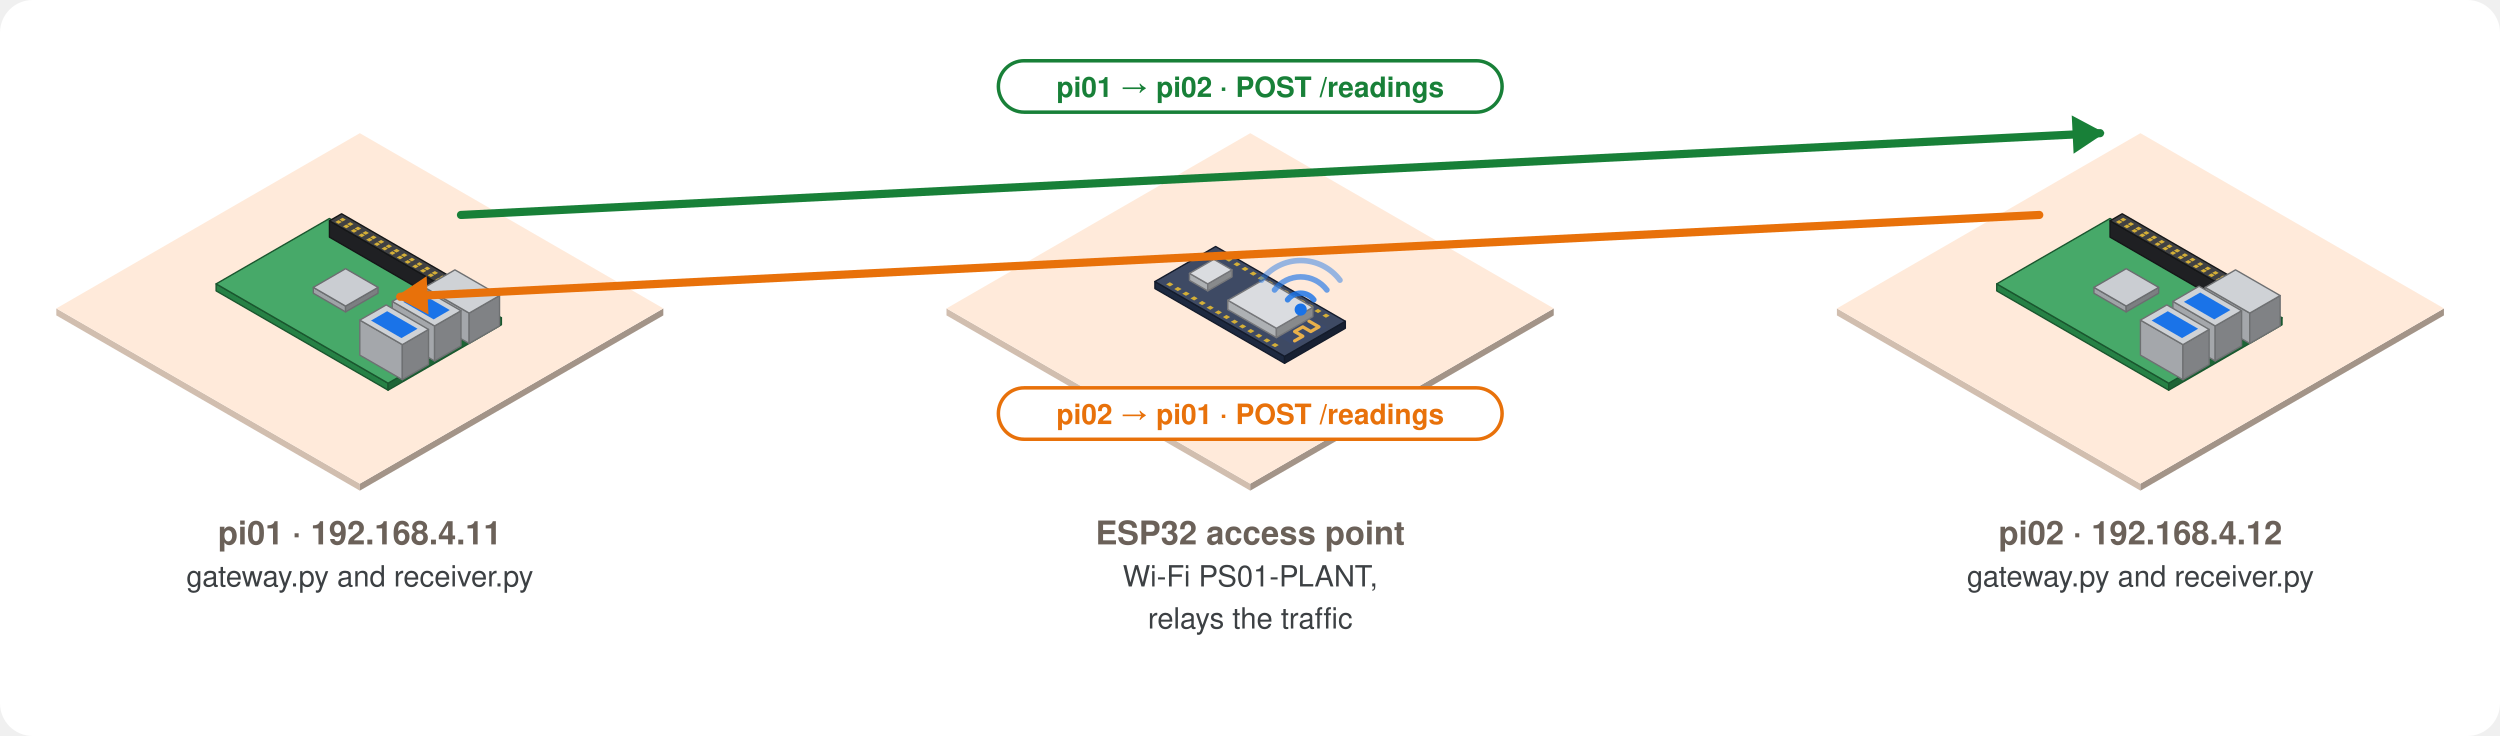
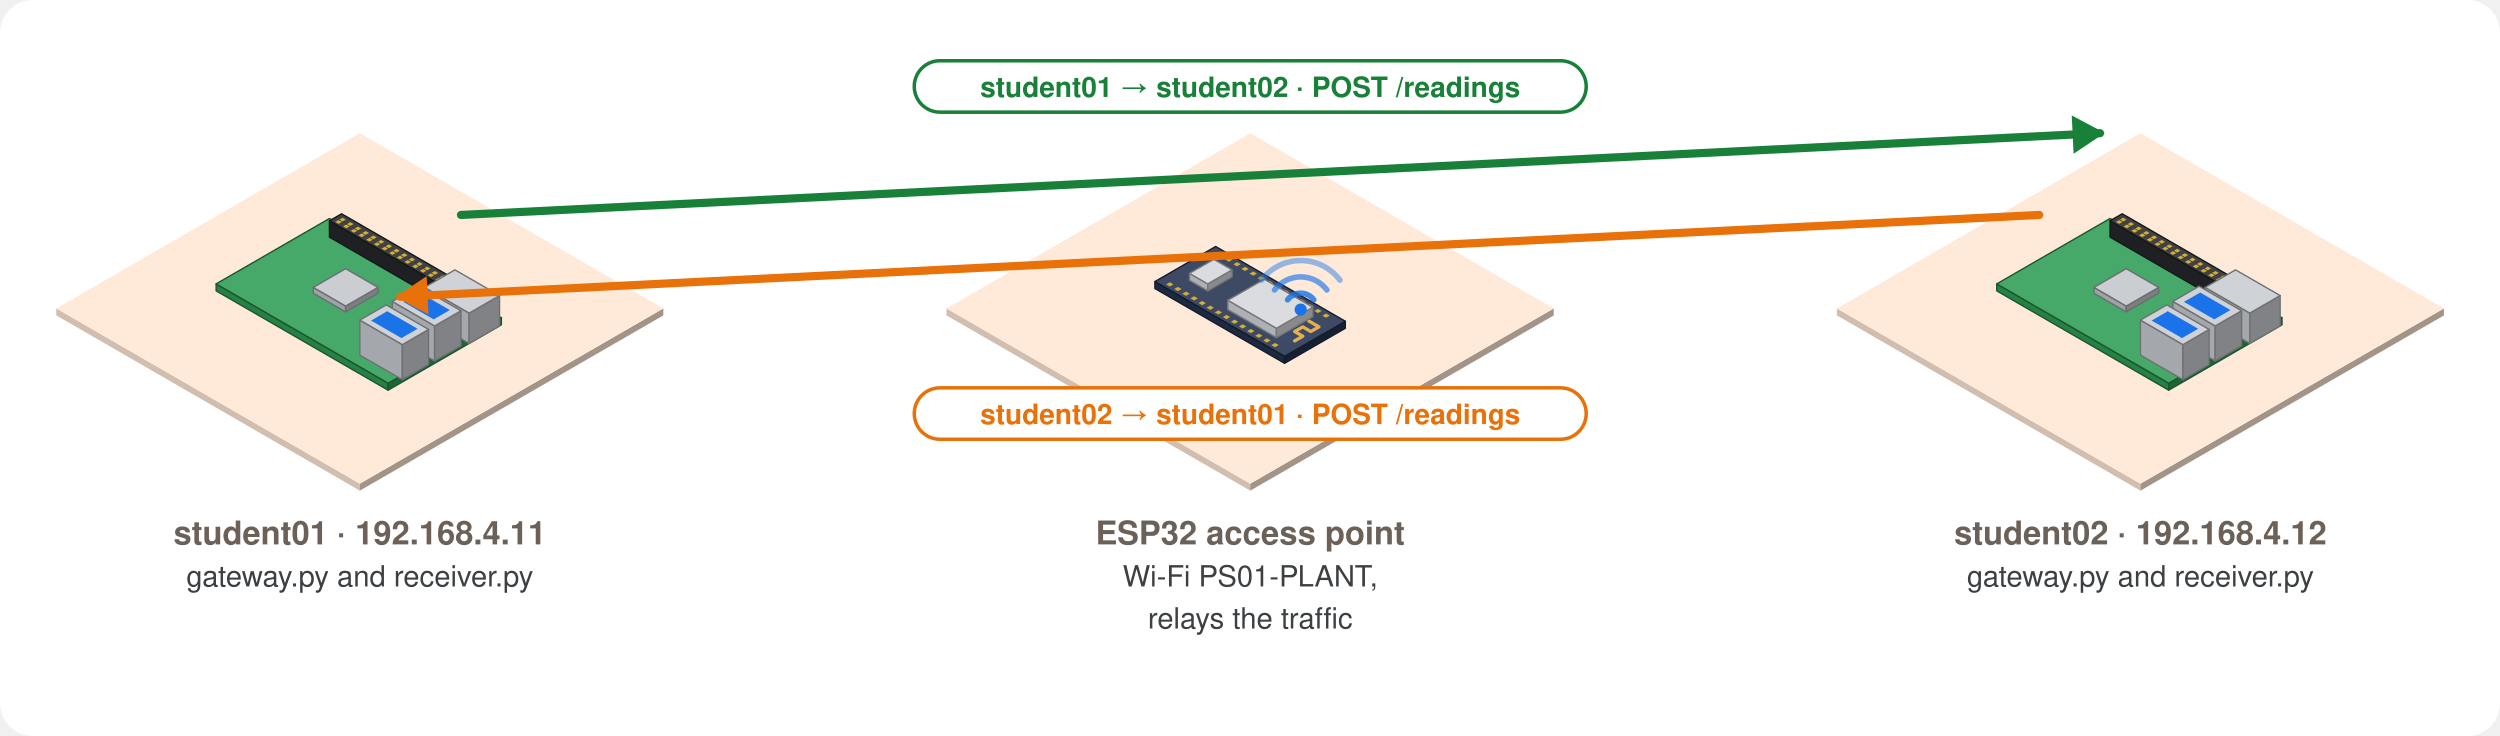
<svg xmlns="http://www.w3.org/2000/svg" viewBox="-154 -57 1070 315" width="1070" height="315" font-family="Segoe UI, Helvetica, Arial, sans-serif">
  <rect x="-154" y="-57" width="1070" height="315" rx="14" fill="#ffffff" />
  <polygon points="-129.9,78.0 0.0,153.0 0.0,150.0 -129.9,75.0" fill="#d1beaf" />
  <polygon points="129.9,78.0 0.0,153.0 0.0,150.0 129.9,75.0" fill="#a39488" />
  <polygon points="0.0,0.0 129.9,75.0 0.0,150.0 -129.9,75.0" fill="#ffeada" />
  <polygon points="251.1,78.0 381.1,153.0 381.1,150.0 251.1,75.0" fill="#d1beaf" />
  <polygon points="511.0,78.0 381.1,153.0 381.1,150.0 511.0,75.0" fill="#a39488" />
  <polygon points="381.1,0.0 511.0,75.0 381.1,150.0 251.1,75.0" fill="#ffeada" />
  <polygon points="632.2,78.0 762.1,153.0 762.1,150.0 632.2,75.0" fill="#d1beaf" />
  <polygon points="892.0,78.0 762.1,153.0 762.1,150.0 892.0,75.0" fill="#a39488" />
  <polygon points="762.1,0.0 892.0,75.0 762.1,150.0 632.2,75.0" fill="#ffeada" />
  <polygon points="-61.5,67.5 12.1,110.0 12.1,107.0 -61.5,64.5" fill="#268145" stroke="#19562e" stroke-width="0.6" stroke-linejoin="round" />
  <polygon points="60.6,82.0 12.1,110.0 12.1,107.0 60.6,79.0" fill="#1e6536" stroke="#19562e" stroke-width="0.6" stroke-linejoin="round" />
  <polygon points="-13.0,36.5 60.6,79.0 12.1,107.0 -61.5,64.5" fill="#47a969" stroke="#19562e" stroke-width="0.6" stroke-linejoin="round" />
  <polygon points="700.6,67.5 774.2,110.0 774.2,107.0 700.6,64.5" fill="#268145" stroke="#19562e" stroke-width="0.6" stroke-linejoin="round" />
  <polygon points="822.7,82.0 774.2,110.0 774.2,107.0 822.7,79.0" fill="#1e6536" stroke="#19562e" stroke-width="0.6" stroke-linejoin="round" />
  <polygon points="749.1,36.5 822.7,79.0 774.2,107.0 700.6,64.5" fill="#47a969" stroke="#19562e" stroke-width="0.6" stroke-linejoin="round" />
  <polygon points="-13.0,44.5 42.4,76.5 42.4,69.5 -13.0,37.5" fill="#1f2023" stroke="#141617" stroke-width="0.6" stroke-linejoin="round" />
  <polygon points="47.6,73.5 42.4,76.5 42.4,69.5 47.6,66.5" fill="#18191b" stroke="#141617" stroke-width="0.6" stroke-linejoin="round" />
  <polygon points="-7.8,34.5 47.6,66.5 42.4,69.5 -13.0,37.5" fill="#404144" stroke="#141617" stroke-width="0.6" stroke-linejoin="round" />
  <polygon points="749.1,44.5 804.5,76.5 804.5,69.5 749.1,37.5" fill="#1f2023" stroke="#141617" stroke-width="0.6" stroke-linejoin="round" />
  <polygon points="809.7,73.5 804.5,76.5 804.5,69.5 809.7,66.5" fill="#18191b" stroke="#141617" stroke-width="0.6" stroke-linejoin="round" />
  <polygon points="754.3,34.5 809.7,66.5 804.5,69.5 749.1,37.5" fill="#404144" stroke="#141617" stroke-width="0.6" stroke-linejoin="round" />
  <polygon points="-7.4,36.2 -6.0,37.0 -7.4,37.8 -8.7,37.0" fill="#d4af37" />
  <polygon points="-9.1,37.2 -7.7,38.0 -9.1,38.8 -10.5,38.0" fill="#d4af37" />
  <polygon points="-4.1,38.1 -2.7,38.9 -4.1,39.7 -5.5,38.9" fill="#d4af37" />
  <polygon points="-5.8,39.1 -4.4,39.9 -5.8,40.7 -7.2,39.9" fill="#d4af37" />
  <polygon points="-0.8,40.0 0.6,40.8 -0.8,41.6 -2.2,40.8" fill="#d4af37" />
  <polygon points="-2.5,41.0 -1.1,41.8 -2.5,42.6 -3.9,41.8" fill="#d4af37" />
  <polygon points="2.5,41.9 3.9,42.7 2.5,43.5 1.1,42.7" fill="#d4af37" />
  <polygon points="0.8,42.9 2.2,43.7 0.8,44.5 -0.6,43.7" fill="#d4af37" />
  <polygon points="5.8,43.8 7.2,44.6 5.8,45.4 4.4,44.6" fill="#d4af37" />
  <polygon points="4.1,44.8 5.5,45.6 4.1,46.4 2.7,45.6" fill="#d4af37" />
  <polygon points="9.1,45.7 10.5,46.5 9.1,47.3 7.7,46.5" fill="#d4af37" />
  <polygon points="7.4,46.7 8.7,47.5 7.4,48.3 6.0,47.5" fill="#d4af37" />
  <polygon points="12.4,47.6 13.8,48.4 12.4,49.2 11.0,48.4" fill="#d4af37" />
  <polygon points="10.7,48.6 12.0,49.4 10.7,50.2 9.3,49.4" fill="#d4af37" />
  <polygon points="15.7,49.5 17.1,50.3 15.7,51.1 14.3,50.3" fill="#d4af37" />
  <polygon points="13.9,50.5 15.3,51.3 13.9,52.1 12.6,51.3" fill="#d4af37" />
  <polygon points="19.0,51.4 20.4,52.2 19.0,53.0 17.6,52.2" fill="#d4af37" />
  <polygon points="17.2,52.4 18.6,53.2 17.2,54.0 15.8,53.2" fill="#d4af37" />
  <polygon points="22.3,53.3 23.6,54.1 22.3,54.9 20.9,54.1" fill="#d4af37" />
  <polygon points="20.5,54.3 21.9,55.1 20.5,55.9 19.1,55.1" fill="#d4af37" />
  <polygon points="25.5,55.2 26.9,56.0 25.5,56.8 24.2,56.0" fill="#d4af37" />
  <polygon points="23.8,56.2 25.2,57.0 23.8,57.8 22.4,57.0" fill="#d4af37" />
  <polygon points="28.8,57.1 30.2,57.9 28.8,58.7 27.5,57.9" fill="#d4af37" />
  <polygon points="27.1,58.1 28.5,58.9 27.1,59.7 25.7,58.9" fill="#d4af37" />
  <polygon points="32.1,59.0 33.5,59.8 32.1,60.6 30.7,59.8" fill="#d4af37" />
  <polygon points="30.4,60.0 31.8,60.8 30.4,61.6 29.0,60.8" fill="#d4af37" />
  <polygon points="35.4,60.9 36.8,61.7 35.4,62.5 34.0,61.7" fill="#d4af37" />
  <polygon points="33.7,61.9 35.1,62.7 33.7,63.5 32.3,62.7" fill="#d4af37" />
  <polygon points="38.7,62.8 40.1,63.6 38.7,64.4 37.3,63.6" fill="#d4af37" />
  <polygon points="37.0,63.8 38.4,64.6 37.0,65.4 35.6,64.6" fill="#d4af37" />
  <polygon points="42.0,64.7 43.4,65.5 42.0,66.3 40.6,65.5" fill="#d4af37" />
  <polygon points="40.3,65.7 41.7,66.5 40.3,67.3 38.9,66.5" fill="#d4af37" />
  <polygon points="754.7,36.2 756.1,37.0 754.7,37.8 753.4,37.0" fill="#d4af37" />
  <polygon points="753.0,37.2 754.4,38.0 753.0,38.8 751.6,38.0" fill="#d4af37" />
  <polygon points="758.0,38.1 759.4,38.9 758.0,39.7 756.6,38.9" fill="#d4af37" />
  <polygon points="756.3,39.1 757.7,39.9 756.3,40.7 754.9,39.9" fill="#d4af37" />
  <polygon points="761.3,40.0 762.7,40.8 761.3,41.6 759.9,40.8" fill="#d4af37" />
  <polygon points="759.6,41.0 761.0,41.8 759.6,42.6 758.2,41.8" fill="#d4af37" />
  <polygon points="764.6,41.9 766.0,42.7 764.6,43.5 763.2,42.7" fill="#d4af37" />
  <polygon points="762.9,42.9 764.3,43.7 762.9,44.5 761.5,43.7" fill="#d4af37" />
  <polygon points="767.9,43.8 769.3,44.6 767.9,45.4 766.5,44.6" fill="#d4af37" />
  <polygon points="766.2,44.8 767.6,45.6 766.2,46.4 764.8,45.6" fill="#d4af37" />
  <polygon points="771.2,45.7 772.6,46.5 771.2,47.3 769.8,46.5" fill="#d4af37" />
  <polygon points="769.5,46.7 770.8,47.5 769.5,48.3 768.1,47.5" fill="#d4af37" />
  <polygon points="774.5,47.6 775.9,48.4 774.5,49.2 773.1,48.4" fill="#d4af37" />
  <polygon points="772.8,48.6 774.1,49.4 772.8,50.2 771.4,49.4" fill="#d4af37" />
  <polygon points="777.8,49.5 779.2,50.3 777.8,51.1 776.4,50.3" fill="#d4af37" />
  <polygon points="776.0,50.5 777.4,51.3 776.0,52.1 774.7,51.3" fill="#d4af37" />
  <polygon points="781.1,51.4 782.5,52.2 781.1,53.0 779.7,52.2" fill="#d4af37" />
  <polygon points="779.3,52.4 780.7,53.2 779.3,54.0 778.0,53.2" fill="#d4af37" />
  <polygon points="784.4,53.3 785.7,54.1 784.4,54.9 783.0,54.1" fill="#d4af37" />
  <polygon points="782.6,54.3 784.0,55.1 782.6,55.9 781.2,55.1" fill="#d4af37" />
  <polygon points="787.7,55.2 789.0,56.0 787.7,56.8 786.3,56.0" fill="#d4af37" />
  <polygon points="785.9,56.2 787.3,57.0 785.9,57.8 784.5,57.0" fill="#d4af37" />
  <polygon points="790.9,57.1 792.3,57.9 790.9,58.7 789.6,57.9" fill="#d4af37" />
  <polygon points="789.2,58.1 790.6,58.9 789.2,59.7 787.8,58.9" fill="#d4af37" />
  <polygon points="794.2,59.0 795.6,59.8 794.2,60.6 792.8,59.8" fill="#d4af37" />
  <polygon points="792.5,60.0 793.9,60.8 792.5,61.6 791.1,60.8" fill="#d4af37" />
  <polygon points="797.5,60.9 798.9,61.7 797.5,62.5 796.1,61.7" fill="#d4af37" />
  <polygon points="795.8,61.9 797.2,62.7 795.8,63.5 794.4,62.7" fill="#d4af37" />
  <polygon points="800.8,62.8 802.2,63.6 800.8,64.4 799.4,63.6" fill="#d4af37" />
  <polygon points="799.1,63.8 800.5,64.6 799.1,65.4 797.7,64.6" fill="#d4af37" />
  <polygon points="804.1,64.7 805.5,65.5 804.1,66.3 802.7,65.5" fill="#d4af37" />
  <polygon points="802.4,65.7 803.8,66.5 802.4,67.3 801.0,66.5" fill="#d4af37" />
  <polygon points="-19.9,68.5 -6.1,76.5 -6.1,74.0 -19.9,66.0" fill="#9fa3a7" stroke="#6b6d70" stroke-width="0.6" stroke-linejoin="round" />
  <polygon points="7.8,68.5 -6.1,76.5 -6.1,74.0 7.8,66.0" fill="#7c7f82" stroke="#6b6d70" stroke-width="0.6" stroke-linejoin="round" />
  <polygon points="-6.1,58.0 7.8,66.0 -6.1,74.0 -19.9,66.0" fill="#cacdd2" stroke="#6b6d70" stroke-width="0.6" stroke-linejoin="round" />
  <polygon points="742.2,68.5 756.0,76.5 756.0,74.0 742.2,66.0" fill="#9fa3a7" stroke="#6b6d70" stroke-width="0.6" stroke-linejoin="round" />
  <polygon points="769.9,68.5 756.0,76.5 756.0,74.0 769.9,66.0" fill="#7c7f82" stroke="#6b6d70" stroke-width="0.6" stroke-linejoin="round" />
  <polygon points="756.0,58.0 769.9,66.0 756.0,74.0 742.2,66.0" fill="#cacdd2" stroke="#6b6d70" stroke-width="0.6" stroke-linejoin="round" />
  <polygon points="27.7,79.0 46.8,90.0 46.8,77.0 27.7,66.0" fill="#a4a7ab" stroke="#6e7072" stroke-width="0.6" stroke-linejoin="round" />
  <polygon points="59.8,82.5 46.8,90.0 46.8,77.0 59.8,69.5" fill="#808285" stroke="#6e7072" stroke-width="0.6" stroke-linejoin="round" />
  <polygon points="40.7,58.5 59.8,69.5 46.8,77.0 27.7,66.0" fill="#cfd2d6" stroke="#6e7072" stroke-width="0.6" stroke-linejoin="round" />
  <polygon points="789.8,79.0 808.9,90.0 808.9,77.0 789.8,66.0" fill="#a4a7ab" stroke="#6e7072" stroke-width="0.6" stroke-linejoin="round" />
  <polygon points="821.9,82.5 808.9,90.0 808.9,77.0 821.9,69.5" fill="#808285" stroke="#6e7072" stroke-width="0.6" stroke-linejoin="round" />
  <polygon points="802.8,58.5 821.9,69.5 808.9,77.0 789.8,66.0" fill="#cfd2d6" stroke="#6e7072" stroke-width="0.6" stroke-linejoin="round" />
  <polygon points="13.9,87.0 32.0,97.5 32.0,82.5 13.9,72.0" fill="#a4a7ab" stroke="#6e7072" stroke-width="0.6" stroke-linejoin="round" />
  <polygon points="43.3,91.0 32.0,97.5 32.0,82.5 43.3,76.0" fill="#808285" stroke="#6e7072" stroke-width="0.6" stroke-linejoin="round" />
  <polygon points="25.1,65.5 43.3,76.0 32.0,82.5 13.9,72.0" fill="#cfd2d6" stroke="#6e7072" stroke-width="0.6" stroke-linejoin="round" />
  <polygon points="776.0,87.0 794.1,97.5 794.1,82.5 776.0,72.0" fill="#a4a7ab" stroke="#6e7072" stroke-width="0.6" stroke-linejoin="round" />
  <polygon points="805.4,91.0 794.1,97.5 794.1,82.5 805.4,76.0" fill="#808285" stroke="#6e7072" stroke-width="0.6" stroke-linejoin="round" />
  <polygon points="787.2,65.5 805.4,76.0 794.1,82.5 776.0,72.0" fill="#cfd2d6" stroke="#6e7072" stroke-width="0.6" stroke-linejoin="round" />
  <polygon points="0.0,95.0 18.2,105.5 18.2,90.5 0.0,80.0" fill="#a4a7ab" stroke="#6e7072" stroke-width="0.6" stroke-linejoin="round" />
  <polygon points="29.4,99.0 18.2,105.5 18.2,90.5 29.4,84.0" fill="#808285" stroke="#6e7072" stroke-width="0.6" stroke-linejoin="round" />
  <polygon points="11.3,73.5 29.4,84.0 18.2,90.5 0.0,80.0" fill="#cfd2d6" stroke="#6e7072" stroke-width="0.6" stroke-linejoin="round" />
  <polygon points="762.1,95.0 780.3,105.5 780.3,90.5 762.1,80.0" fill="#a4a7ab" stroke="#6e7072" stroke-width="0.6" stroke-linejoin="round" />
  <polygon points="791.5,99.0 780.3,105.5 780.3,90.5 791.5,84.0" fill="#808285" stroke="#6e7072" stroke-width="0.6" stroke-linejoin="round" />
  <polygon points="773.4,73.5 791.5,84.0 780.3,90.5 762.1,80.0" fill="#cfd2d6" stroke="#6e7072" stroke-width="0.6" stroke-linejoin="round" />
  <polygon points="25.5,68.2 38.5,75.7 31.6,79.7 18.6,72.2" fill="#1a73e8" />
  <polygon points="787.7,68.2 800.6,75.7 793.7,79.7 780.7,72.2" fill="#1a73e8" />
  <polygon points="11.7,76.2 24.7,83.7 17.8,87.7 4.8,80.2" fill="#1a73e8" />
  <polygon points="773.8,76.2 786.8,83.7 779.9,87.7 766.9,80.2" fill="#1a73e8" />
  <polygon points="340.3,66.5 395.8,98.5 395.8,95.5 340.3,63.5" fill="#1d2940" stroke="#131b2b" stroke-width="0.6" stroke-linejoin="round" />
  <polygon points="421.8,83.5 395.8,98.5 395.8,95.5 421.8,80.5" fill="#172032" stroke="#131b2b" stroke-width="0.6" stroke-linejoin="round" />
  <polygon points="366.3,48.5 421.8,80.5 395.8,95.5 340.3,63.5" fill="#3e4a64" stroke="#131b2b" stroke-width="0.6" stroke-linejoin="round" />
  <polygon points="368.5,51.2 370.1,52.1 368.5,53.0 366.9,52.1" fill="#d4af37" />
  <polygon points="346.7,63.8 348.2,64.7 346.7,65.6 345.1,64.7" fill="#d4af37" />
  <polygon points="372.0,53.2 373.5,54.1 372.0,55.0 370.4,54.1" fill="#d4af37" />
  <polygon points="350.1,65.8 351.7,66.7 350.1,67.6 348.6,66.7" fill="#d4af37" />
  <polygon points="375.4,55.2 377.0,56.1 375.4,57.0 373.9,56.1" fill="#d4af37" />
  <polygon points="353.6,67.8 355.2,68.7 353.6,69.6 352.0,68.7" fill="#d4af37" />
  <polygon points="378.9,57.2 380.4,58.1 378.9,59.0 377.3,58.1" fill="#d4af37" />
  <polygon points="357.1,69.8 358.6,70.7 357.1,71.6 355.5,70.7" fill="#d4af37" />
  <polygon points="382.4,59.2 383.9,60.1 382.4,61.0 380.8,60.1" fill="#d4af37" />
  <polygon points="360.5,71.8 362.1,72.7 360.5,73.6 359.0,72.7" fill="#d4af37" />
  <polygon points="385.8,61.2 387.4,62.1 385.8,63.0 384.3,62.1" fill="#d4af37" />
  <polygon points="364.0,73.8 365.5,74.7 364.0,75.6 362.4,74.7" fill="#d4af37" />
  <polygon points="389.3,63.2 390.8,64.1 389.3,65.0 387.7,64.1" fill="#d4af37" />
  <polygon points="367.5,75.8 369.0,76.7 367.5,77.6 365.9,76.7" fill="#d4af37" />
  <polygon points="392.7,65.2 394.3,66.1 392.7,67.0 391.2,66.1" fill="#d4af37" />
  <polygon points="370.9,77.8 372.5,78.7 370.9,79.6 369.4,78.7" fill="#d4af37" />
  <polygon points="396.2,67.2 397.8,68.1 396.2,69.0 394.6,68.1" fill="#d4af37" />
  <polygon points="374.4,79.8 375.9,80.7 374.4,81.6 372.8,80.7" fill="#d4af37" />
  <polygon points="399.7,69.2 401.2,70.1 399.7,71.0 398.1,70.1" fill="#d4af37" />
  <polygon points="377.8,81.8 379.4,82.7 377.8,83.6 376.3,82.7" fill="#d4af37" />
  <polygon points="403.1,71.2 404.7,72.1 403.1,73.0 401.6,72.1" fill="#d4af37" />
  <polygon points="381.3,83.8 382.9,84.7 381.3,85.6 379.8,84.7" fill="#d4af37" />
  <polygon points="406.6,73.2 408.2,74.1 406.6,75.0 405.0,74.1" fill="#d4af37" />
  <polygon points="384.8,85.8 386.3,86.7 384.8,87.6 383.2,86.7" fill="#d4af37" />
  <polygon points="410.1,75.2 411.6,76.1 410.1,77.0 408.5,76.1" fill="#d4af37" />
  <polygon points="388.2,87.8 389.8,88.7 388.2,89.6 386.7,88.7" fill="#d4af37" />
  <polygon points="413.5,77.2 415.1,78.1 413.5,79.0 412.0,78.1" fill="#d4af37" />
  <polygon points="391.7,89.8 393.3,90.7 391.7,91.6 390.1,90.7" fill="#d4af37" />
  <polygon points="407.0,79.0 414.0,83.0 400.1,91.0 393.2,87.0" fill="#3c4a6b" />
  <path d="M406.2,80.4 L410.5,82.9 L407.0,84.9 L403.6,82.9 L400.1,84.9 L403.6,86.9 L400.1,88.9" fill="none" stroke="#e8b04a" stroke-width="1.4" stroke-linecap="round" stroke-linejoin="round" />
  <polygon points="371.5,75.5 392.3,87.5 392.3,83.5 371.5,71.5" fill="#aeb1b4" stroke="#757679" stroke-width="0.6" stroke-linejoin="round" />
  <polygon points="407.9,78.5 392.3,87.5 392.3,83.5 407.9,74.5" fill="#888a8c" stroke="#757679" stroke-width="0.6" stroke-linejoin="round" />
  <polygon points="387.1,62.5 407.9,74.5 392.3,83.5 371.5,71.5" fill="#dadce0" stroke="#757679" stroke-width="0.6" stroke-linejoin="round" />
  <polygon points="355.1,63.0 362.9,67.5 362.9,64.5 355.1,60.0" fill="#aeb1b4" stroke="#757679" stroke-width="0.6" stroke-linejoin="round" />
  <polygon points="373.3,61.5 362.9,67.5 362.9,64.5 373.3,58.5" fill="#888a8c" stroke="#757679" stroke-width="0.6" stroke-linejoin="round" />
  <polygon points="365.5,54.0 373.3,58.5 362.9,64.5 355.1,60.0" fill="#dadce0" stroke="#757679" stroke-width="0.6" stroke-linejoin="round" />
  <circle cx="402.7" cy="75.5" r="2.6" fill="#1a73e8" />
  <path d="M397.1,71.3 A7,7 0 0 1 408.3,71.3" fill="none" stroke="#1a73e8" stroke-width="2.4" stroke-linecap="round" opacity="0.82" />
  <path d="M391.5,67.1 A14,14 0 0 1 413.9,67.1" fill="none" stroke="#1a73e8" stroke-width="2.4" stroke-linecap="round" opacity="0.64" />
  <path d="M385.9,62.9 A21,21 0 0 1 419.5,62.9" fill="none" stroke="#1a73e8" stroke-width="2.4" stroke-linecap="round" opacity="0.46" />
  <path d="M43.3,35.0 L744.8,0.0" fill="none" stroke="#188038" stroke-width="3.5" stroke-linecap="round" stroke-linejoin="round" />
  <polygon points="746.8,-0.1 733.5,8.8 732.7,-7.6" fill="#188038" />
  <path d="M718.8,35.0 L17.3,70.0" fill="none" stroke="#e8710a" stroke-width="3.5" stroke-linecap="round" stroke-linejoin="round" />
  <polygon points="15.3,70.1 28.6,61.2 29.4,77.6" fill="#e8710a" />
-   <rect x="273.3" y="-31.0" width="215.6" height="22" rx="11" fill="#ffffff" stroke="#188038" stroke-width="1.5" />
-   <text x="381.1" y="-15.5" font-size="12" font-weight="600" fill="#188038" text-anchor="middle">pi01 → pi02 · POST /readings</text>
-   <rect x="273.3" y="109.0" width="215.6" height="22" rx="11" fill="#ffffff" stroke="#e8710a" stroke-width="1.5" />
-   <text x="381.1" y="124.5" font-size="12" font-weight="600" fill="#e8710a" text-anchor="middle">pi02 → pi01 · POST /readings</text>
-   <text x="0.0" y="176.0" font-size="14" font-weight="700" fill="#6b6159" text-anchor="middle">pi01 · 192.168.4.11</text>
+   <rect x="237.3" y="-31.0" width="287.6" height="22" rx="11" fill="#ffffff" stroke="#188038" stroke-width="1.5" />
+   <text x="381.1" y="-15.5" font-size="12" font-weight="600" fill="#188038" text-anchor="middle">student01 → student02 · POST /readings</text>
+   <rect x="237.3" y="109.0" width="287.6" height="22" rx="11" fill="#ffffff" stroke="#e8710a" stroke-width="1.5" />
+   <text x="381.1" y="124.5" font-size="12" font-weight="600" fill="#e8710a" text-anchor="middle">student02 → student01 · POST /readings</text>
+   <text x="0.0" y="176.0" font-size="14" font-weight="700" fill="#6b6159" text-anchor="middle">student01 · 192.168.4.11</text>
  <text x="0.0" y="194.0" font-size="12.5" font-weight="400" fill="#3c4043" text-anchor="middle">gateway.py and receiver.py</text>
  <text x="381.1" y="176.0" font-size="14" font-weight="700" fill="#6b6159" text-anchor="middle">ESP32 access point</text>
  <text x="381.1" y="194.0" font-size="12.5" font-weight="400" fill="#3c4043" text-anchor="middle">Wi-Fi PS01-PLANT,</text>
  <text x="381.1" y="212.0" font-size="12.5" font-weight="400" fill="#3c4043" text-anchor="middle">relays the traffic</text>
-   <text x="762.1" y="176.0" font-size="14" font-weight="700" fill="#6b6159" text-anchor="middle">pi02 · 192.168.4.12</text>
+   <text x="762.1" y="176.0" font-size="14" font-weight="700" fill="#6b6159" text-anchor="middle">student02 · 192.168.4.12</text>
  <text x="762.1" y="194.0" font-size="12.5" font-weight="400" fill="#3c4043" text-anchor="middle">gateway.py and receiver.py</text>
</svg>
